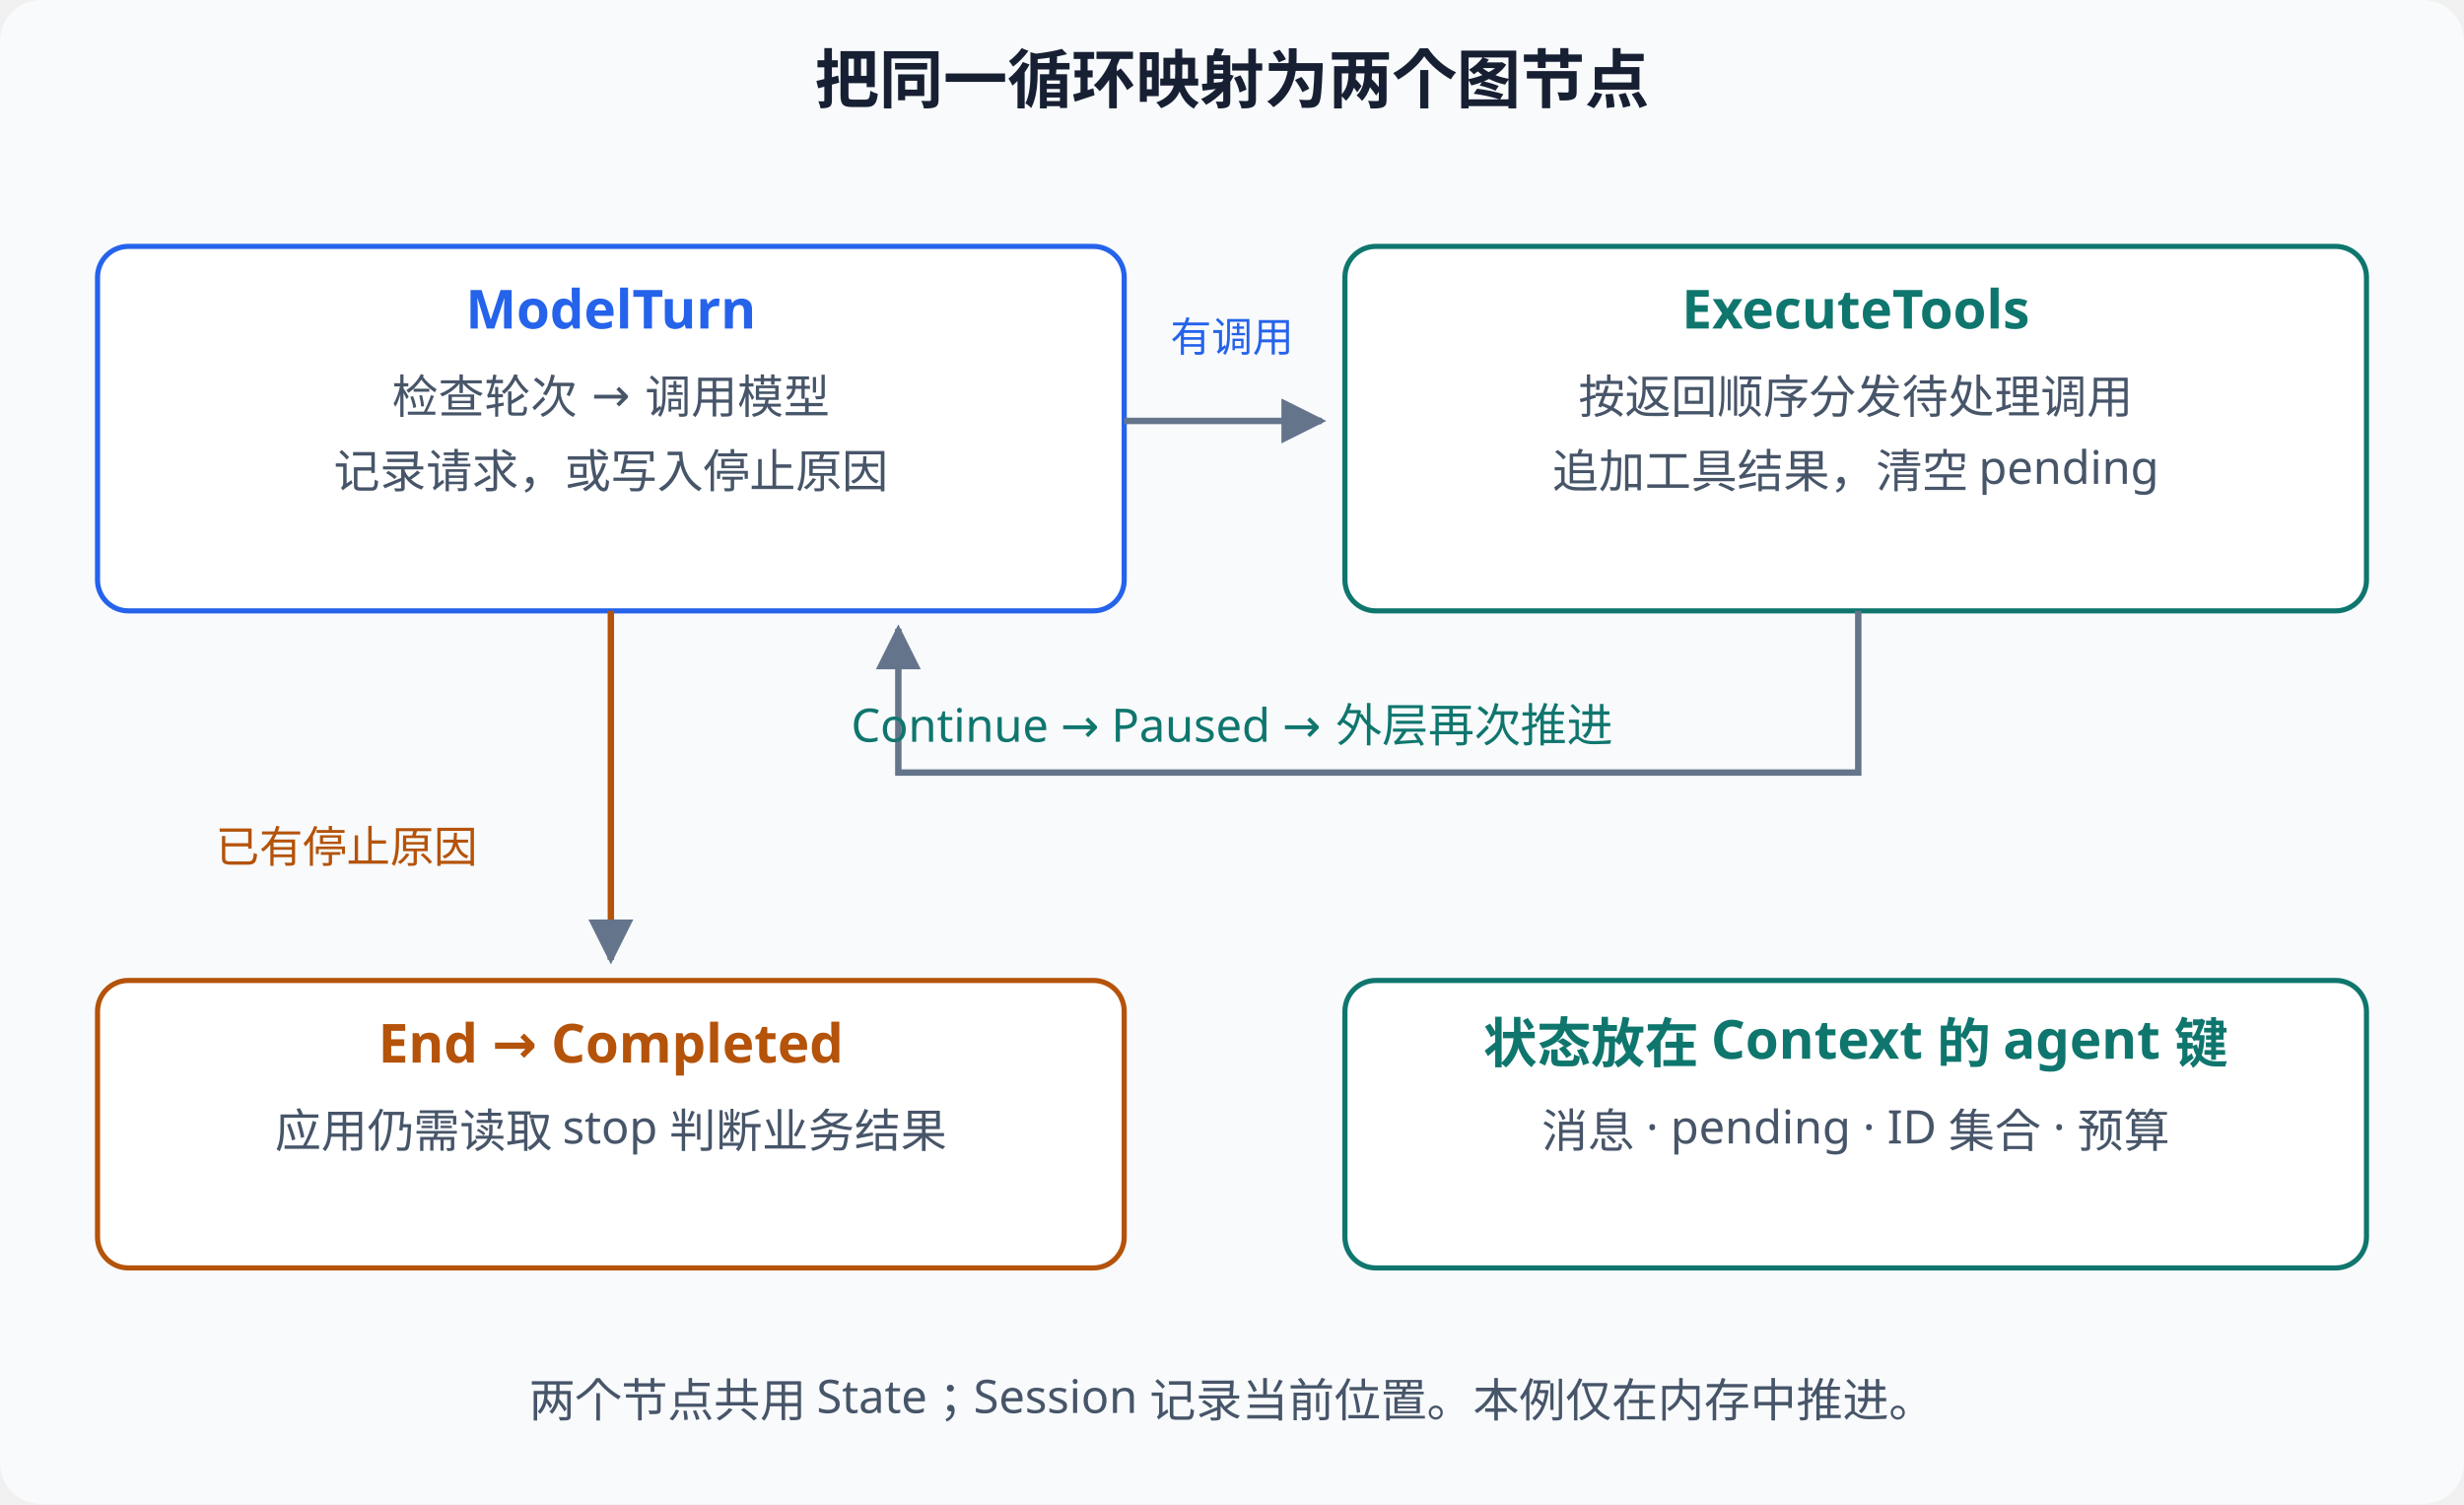
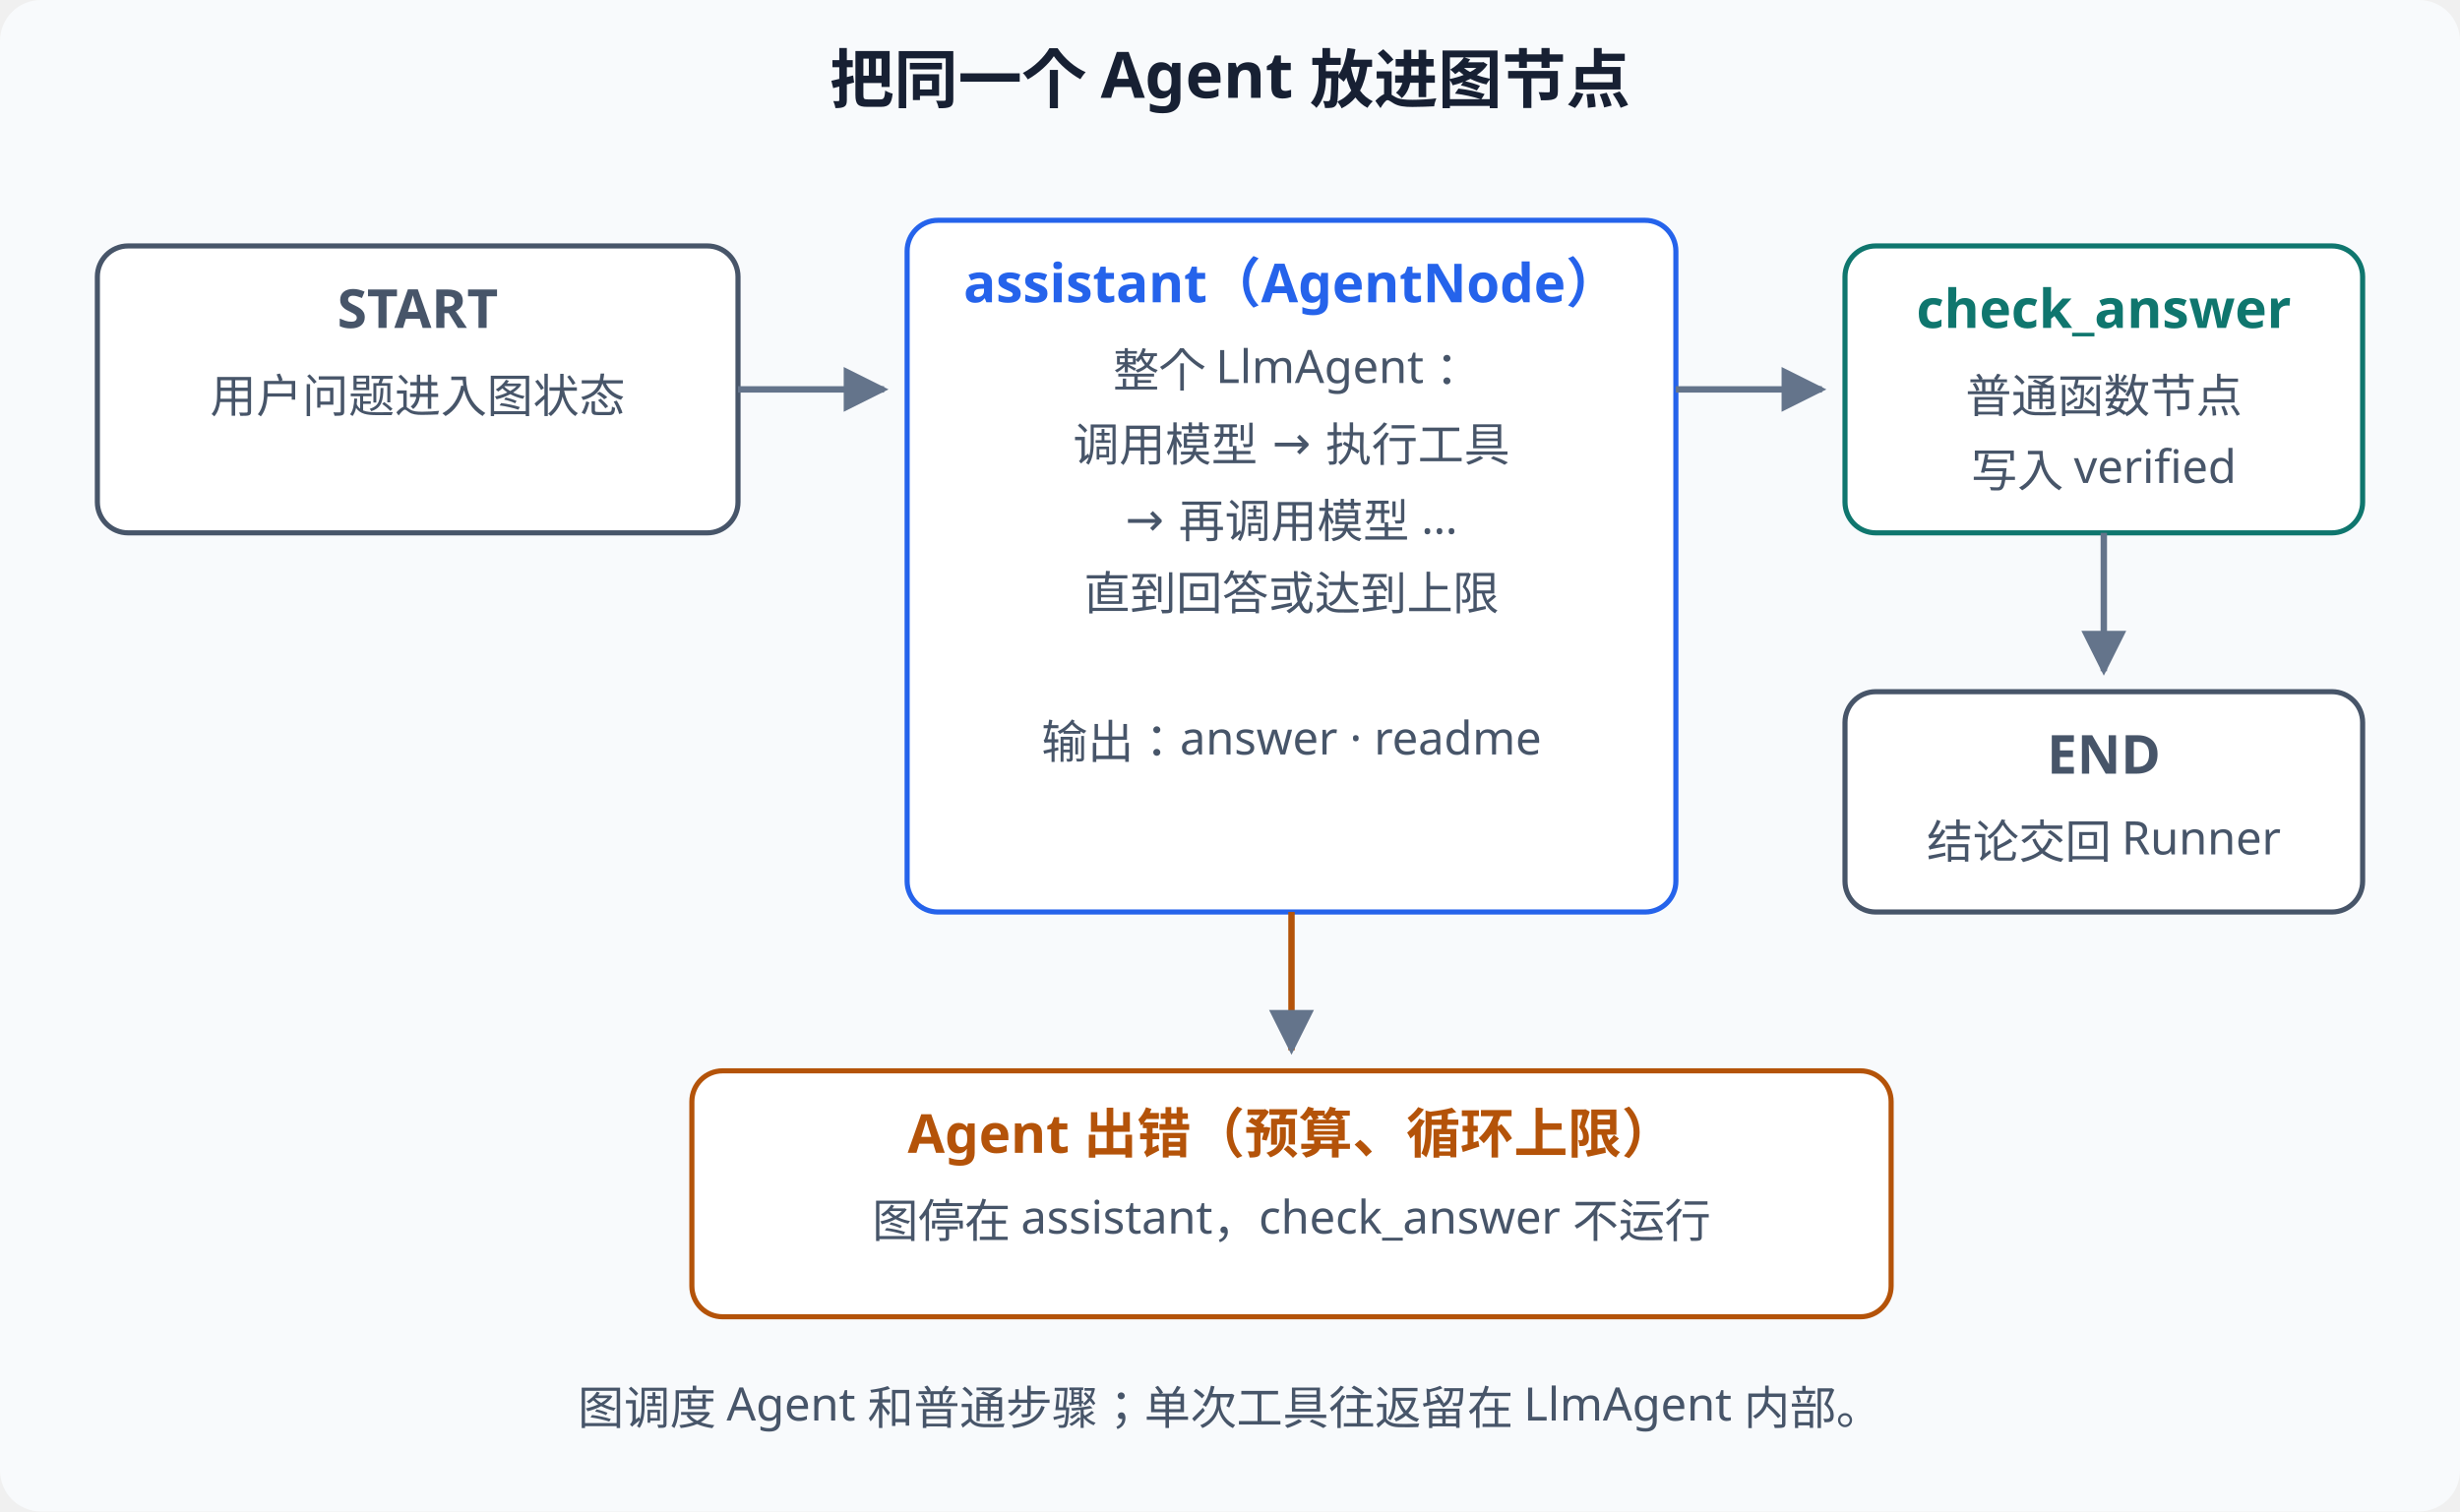
- <svg xmlns="http://www.w3.org/2000/svg" width="960" height="586" viewBox="0 0 960 586" role="img" aria-labelledby="title desc">
+ <svg xmlns="http://www.w3.org/2000/svg" width="960" height="590" viewBox="0 0 960 590" role="img" aria-labelledby="title desc">
  <defs>
    <marker id="arrow" viewBox="0 0 10 10" refX="9" refY="5" markerWidth="7" markerHeight="7" orient="auto">
      <path d="M0 0L10 5L0 10Z" fill="#64748b" />
    </marker>
  </defs>
-   <rect width="960" height="586" rx="16" fill="#f8fafc" />
+   <rect width="960" height="590" rx="16" fill="#f8fafc" />
  <g font-family="PingFang SC, Microsoft YaHei, sans-serif">
-     <text x="480" y="40" text-anchor="middle" font-size="25" fill="#172033" font-weight="700">把同一循环映射为两个图节点</text>
-     <rect x="38" y="96" width="400" height="142" rx="12" fill="#fff" stroke="#2563eb" stroke-width="2" />
-     <text x="238.0" y="128" text-anchor="middle" font-size="21" fill="#2563eb" font-weight="700">ModelTurn</text>
-     <text x="238.0" y="161" text-anchor="middle" font-size="18" fill="#475569" font-weight="400">检查轮次 → 调用模型</text>
-     <text x="238.0" y="190" text-anchor="middle" font-size="18" fill="#475569" font-weight="400">记录请求，或写入停止原因</text>
-     <path d="M438 164 H515" fill="none" stroke="#64748b" stroke-width="2.5" marker-end="url(#arrow)" />
-     <text x="480" y="137" text-anchor="middle" font-size="16" fill="#2563eb" font-weight="400">有调用</text>
-     <rect x="524" y="96" width="398" height="142" rx="12" fill="#fff" stroke="#0f766e" stroke-width="2" />
-     <text x="723.0" y="128" text-anchor="middle" font-size="21" fill="#0f766e" font-weight="700">ExecuteTools</text>
-     <text x="723.0" y="161" text-anchor="middle" font-size="18" fill="#475569" font-weight="400">按返回顺序分发待处理调用</text>
-     <text x="723.0" y="190" text-anchor="middle" font-size="18" fill="#475569" font-weight="400">追加工具结果，清空 pending</text>
-     <path d="M724 238 V301 H350 V245" fill="none" stroke="#64748b" stroke-width="2.5" marker-end="url(#arrow)" />
-     <text x="480" y="289" text-anchor="middle" font-size="18" fill="#0f766e" font-weight="400">Continue → Paused → 外层再次推进</text>
-     <path d="M238 238 V374" fill="none" stroke="#b45309" stroke-width="2.5" marker-end="url(#arrow)" />
-     <text x="135" y="336" text-anchor="middle" font-size="17" fill="#b45309" font-weight="400">已有停止原因</text>
-     <rect x="38" y="382" width="400" height="112" rx="12" fill="#fff" stroke="#b45309" stroke-width="2" />
-     <text x="238.0" y="414" text-anchor="middle" font-size="21" fill="#b45309" font-weight="700">End → Completed</text>
-     <text x="238.0" y="447" text-anchor="middle" font-size="18" fill="#475569" font-weight="400">应用仍需读取 stop 判断业务结果</text>
-     <rect x="524" y="382" width="398" height="112" rx="12" fill="#fff" stroke="#0f766e" stroke-width="2" />
-     <text x="723.0" y="414" text-anchor="middle" font-size="21" fill="#0f766e" font-weight="700">状态放在 Context 的 agent 键</text>
-     <text x="723.0" y="447" text-anchor="middle" font-size="18" fill="#475569" font-weight="400">消息 · pending · ID 集合 · 预算</text>
-     <text x="480" y="552" text-anchor="middle" font-size="18" fill="#475569" font-weight="400">两个节点共用 State；Session 记录当前位置。本例仅在内存中推进。</text>
+     <text x="480" y="40" text-anchor="middle" font-size="25" fill="#172033" font-weight="700">把同一个 Agent 放进图节点</text>
+     <rect x="38" y="96" width="250" height="112" rx="12" fill="#fff" stroke="#475569" stroke-width="2" />
+     <text x="163.0" y="128" text-anchor="middle" font-size="21" fill="#475569" font-weight="700">START</text>
+     <text x="163.0" y="161" text-anchor="middle" font-size="18" fill="#475569" font-weight="400">用户问题进入图状态</text>
+     <path d="M288 152 H345" fill="none" stroke="#64748b" stroke-width="2.5" marker-end="url(#arrow)" />
+     <rect x="354" y="86" width="300" height="270" rx="12" fill="#fff" stroke="#2563eb" stroke-width="2" />
+     <text x="504.0" y="118" text-anchor="middle" font-size="21" fill="#2563eb" font-weight="700">assistant（AgentNode）</text>
+     <text x="504.0" y="151" text-anchor="middle" font-size="18" fill="#475569" font-weight="400">整个 LlmAgent：</text>
+     <text x="504.0" y="180" text-anchor="middle" font-size="18" fill="#475569" font-weight="400">调用模型 → 执行工具</text>
+     <text x="504.0" y="209" text-anchor="middle" font-size="18" fill="#475569" font-weight="400">→ 再调用模型 …</text>
+     <text x="504.0" y="238" text-anchor="middle" font-size="18" fill="#475569" font-weight="400">直到回答或达到上限</text>
+     <text x="504.0" y="267" text-anchor="middle" font-size="18" fill="#475569" font-weight="400" />
+     <text x="504.0" y="296" text-anchor="middle" font-size="18" fill="#475569" font-weight="400">输出：answer · readme</text>
+     <path d="M654 152 H711" fill="none" stroke="#64748b" stroke-width="2.5" marker-end="url(#arrow)" />
+     <rect x="720" y="96" width="202" height="112" rx="12" fill="#fff" stroke="#0f766e" stroke-width="2" />
+     <text x="821.0" y="128" text-anchor="middle" font-size="21" fill="#0f766e" font-weight="700">check_answer</text>
+     <text x="821.0" y="161" text-anchor="middle" font-size="18" fill="#475569" font-weight="400">普通函数节点</text>
+     <text x="821.0" y="190" text-anchor="middle" font-size="18" fill="#475569" font-weight="400">写入 verified</text>
+     <path d="M821 208 V262" fill="none" stroke="#64748b" stroke-width="2.5" marker-end="url(#arrow)" />
+     <rect x="720" y="270" width="202" height="86" rx="12" fill="#fff" stroke="#475569" stroke-width="2" />
+     <text x="821.0" y="302" text-anchor="middle" font-size="21" fill="#475569" font-weight="700">END</text>
+     <text x="821.0" y="335" text-anchor="middle" font-size="18" fill="#475569" font-weight="400">结论交回 Runner</text>
+     <path d="M504 356 V410" fill="none" stroke="#b45309" stroke-width="2.5" marker-end="url(#arrow)" />
+     <rect x="270" y="418" width="468" height="96" rx="12" fill="#fff" stroke="#b45309" stroke-width="2" />
+     <text x="504.0" y="450" text-anchor="middle" font-size="21" fill="#b45309" font-weight="700">Agent 出错（预算、循环上限）</text>
+     <text x="504.0" y="483" text-anchor="middle" font-size="18" fill="#475569" font-weight="400">图停在 assistant，check_answer 不运行</text>
+     <text x="480" y="556" text-anchor="middle" font-size="18" fill="#475569" font-weight="400">图调度 Agent 和普通步骤；单次工具往返留在 LlmAgent 内部。</text>
  </g>
</svg>
